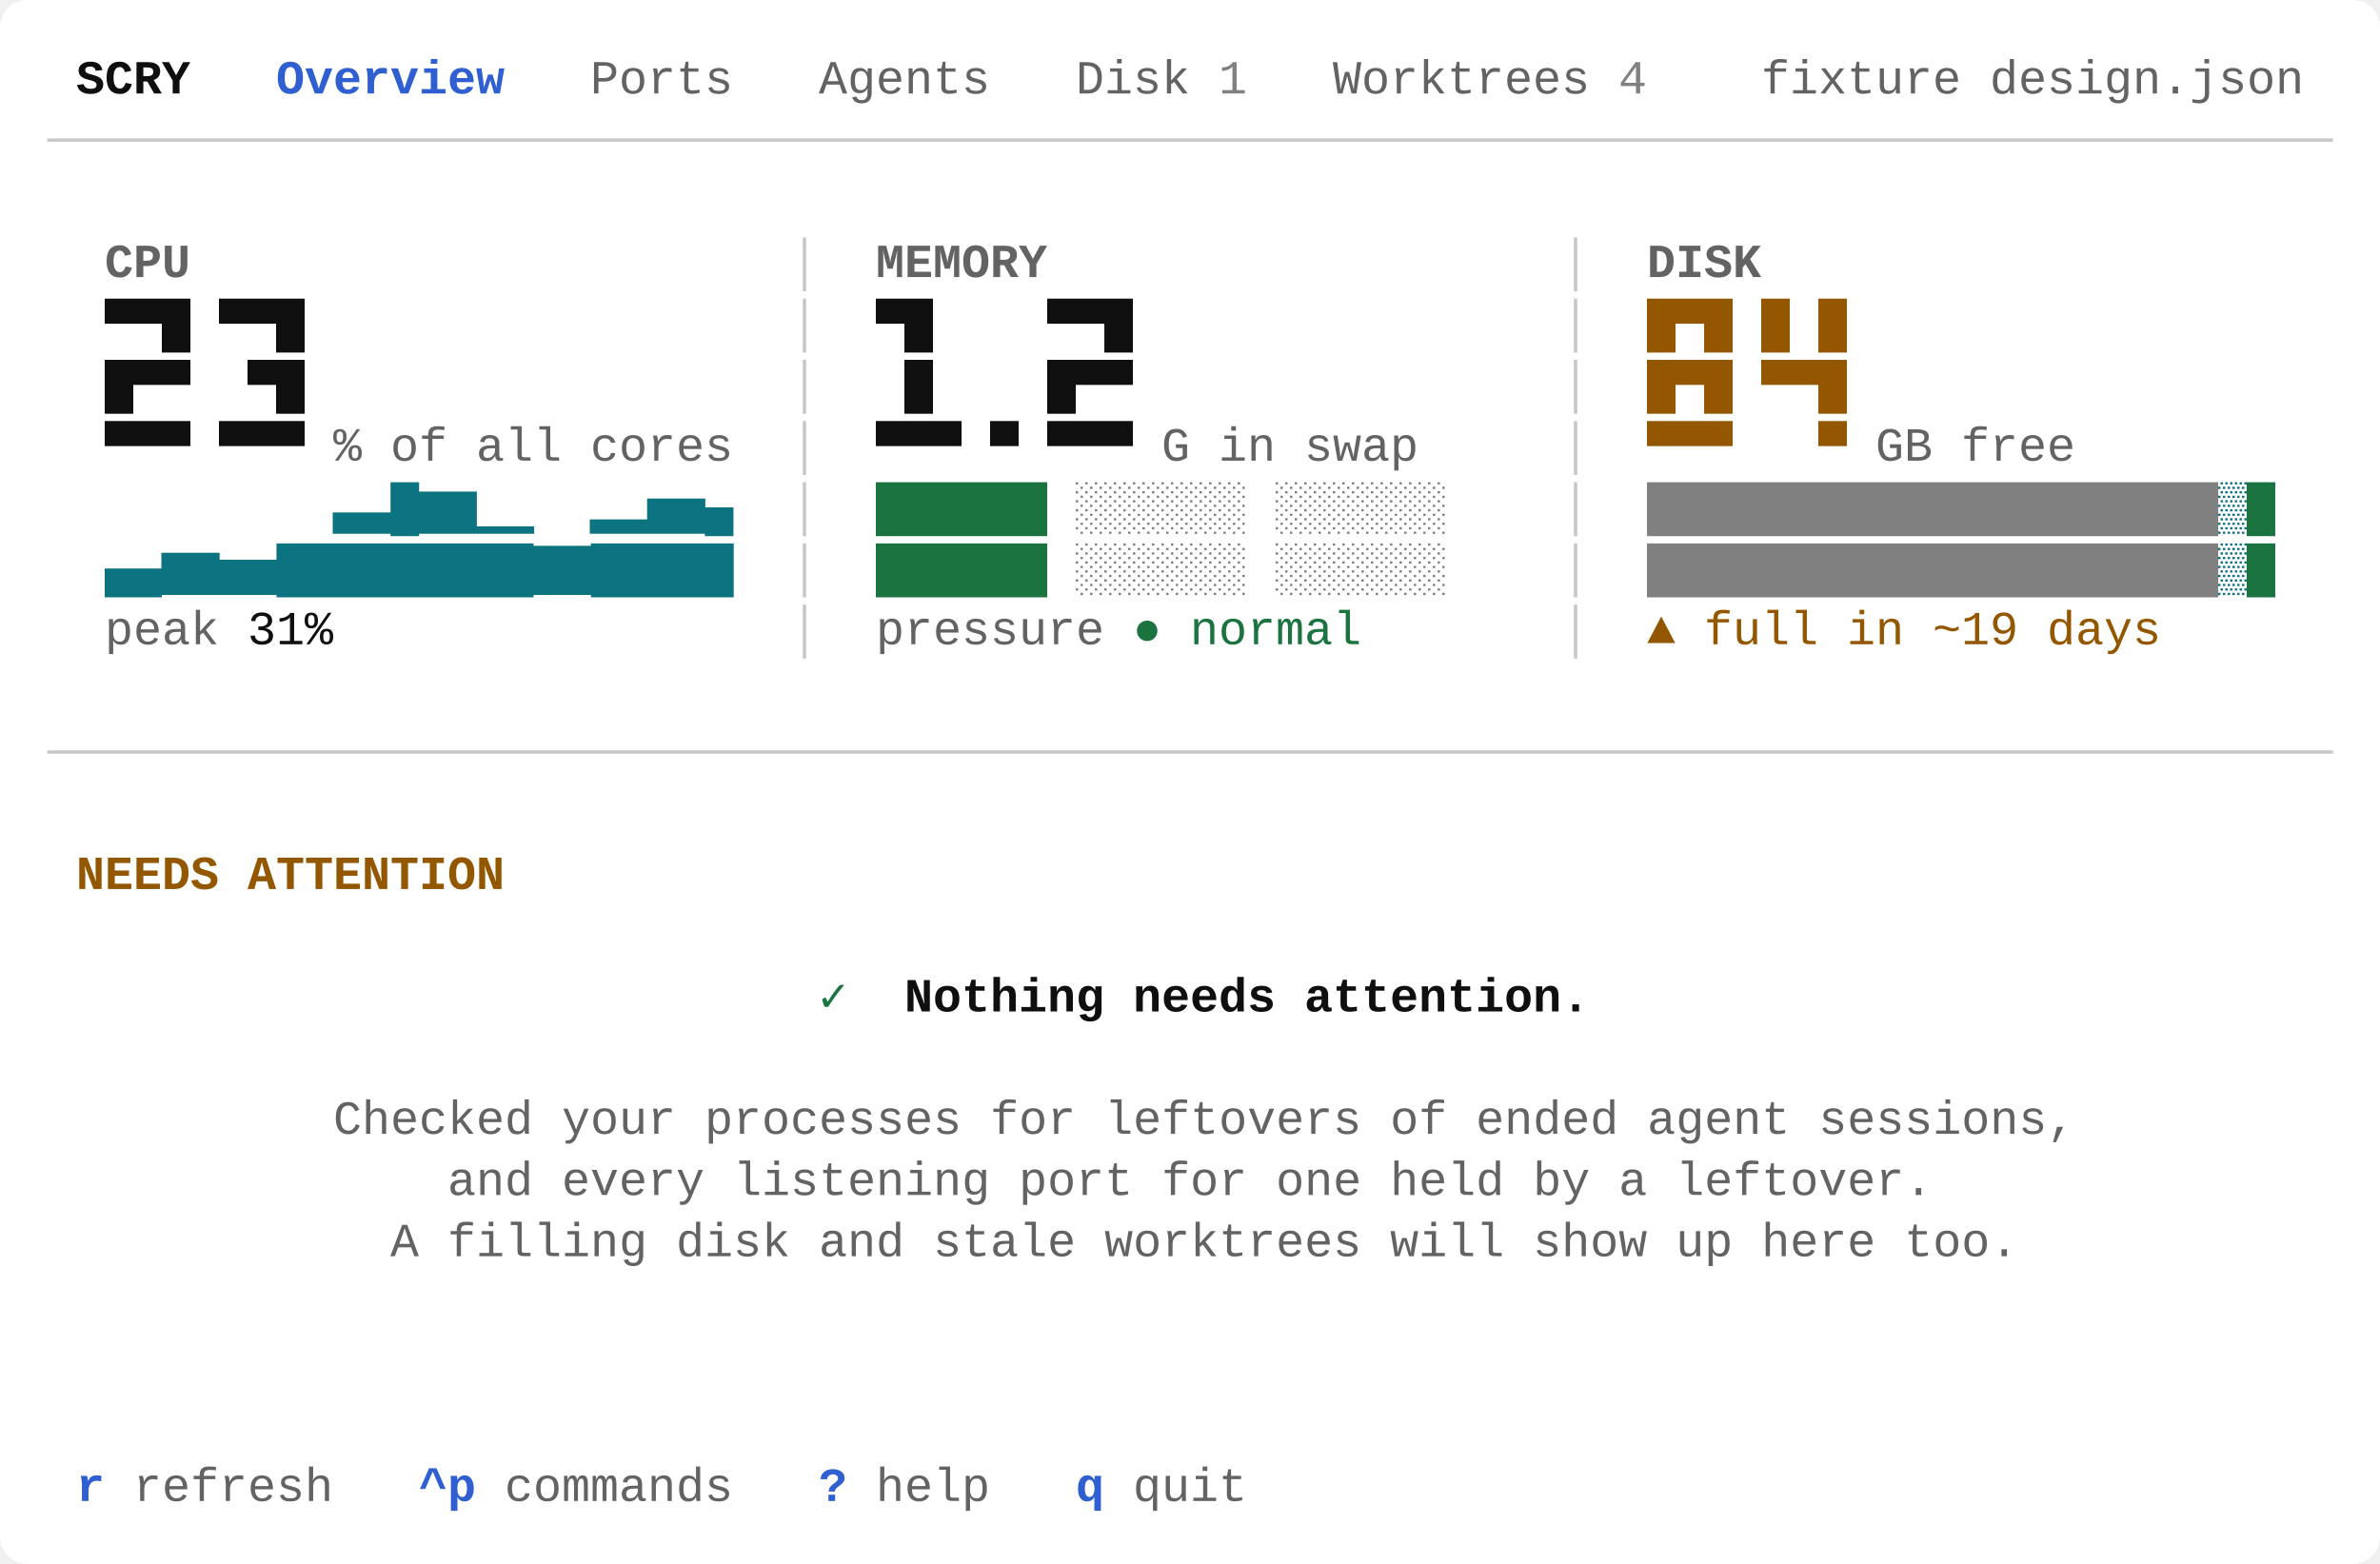
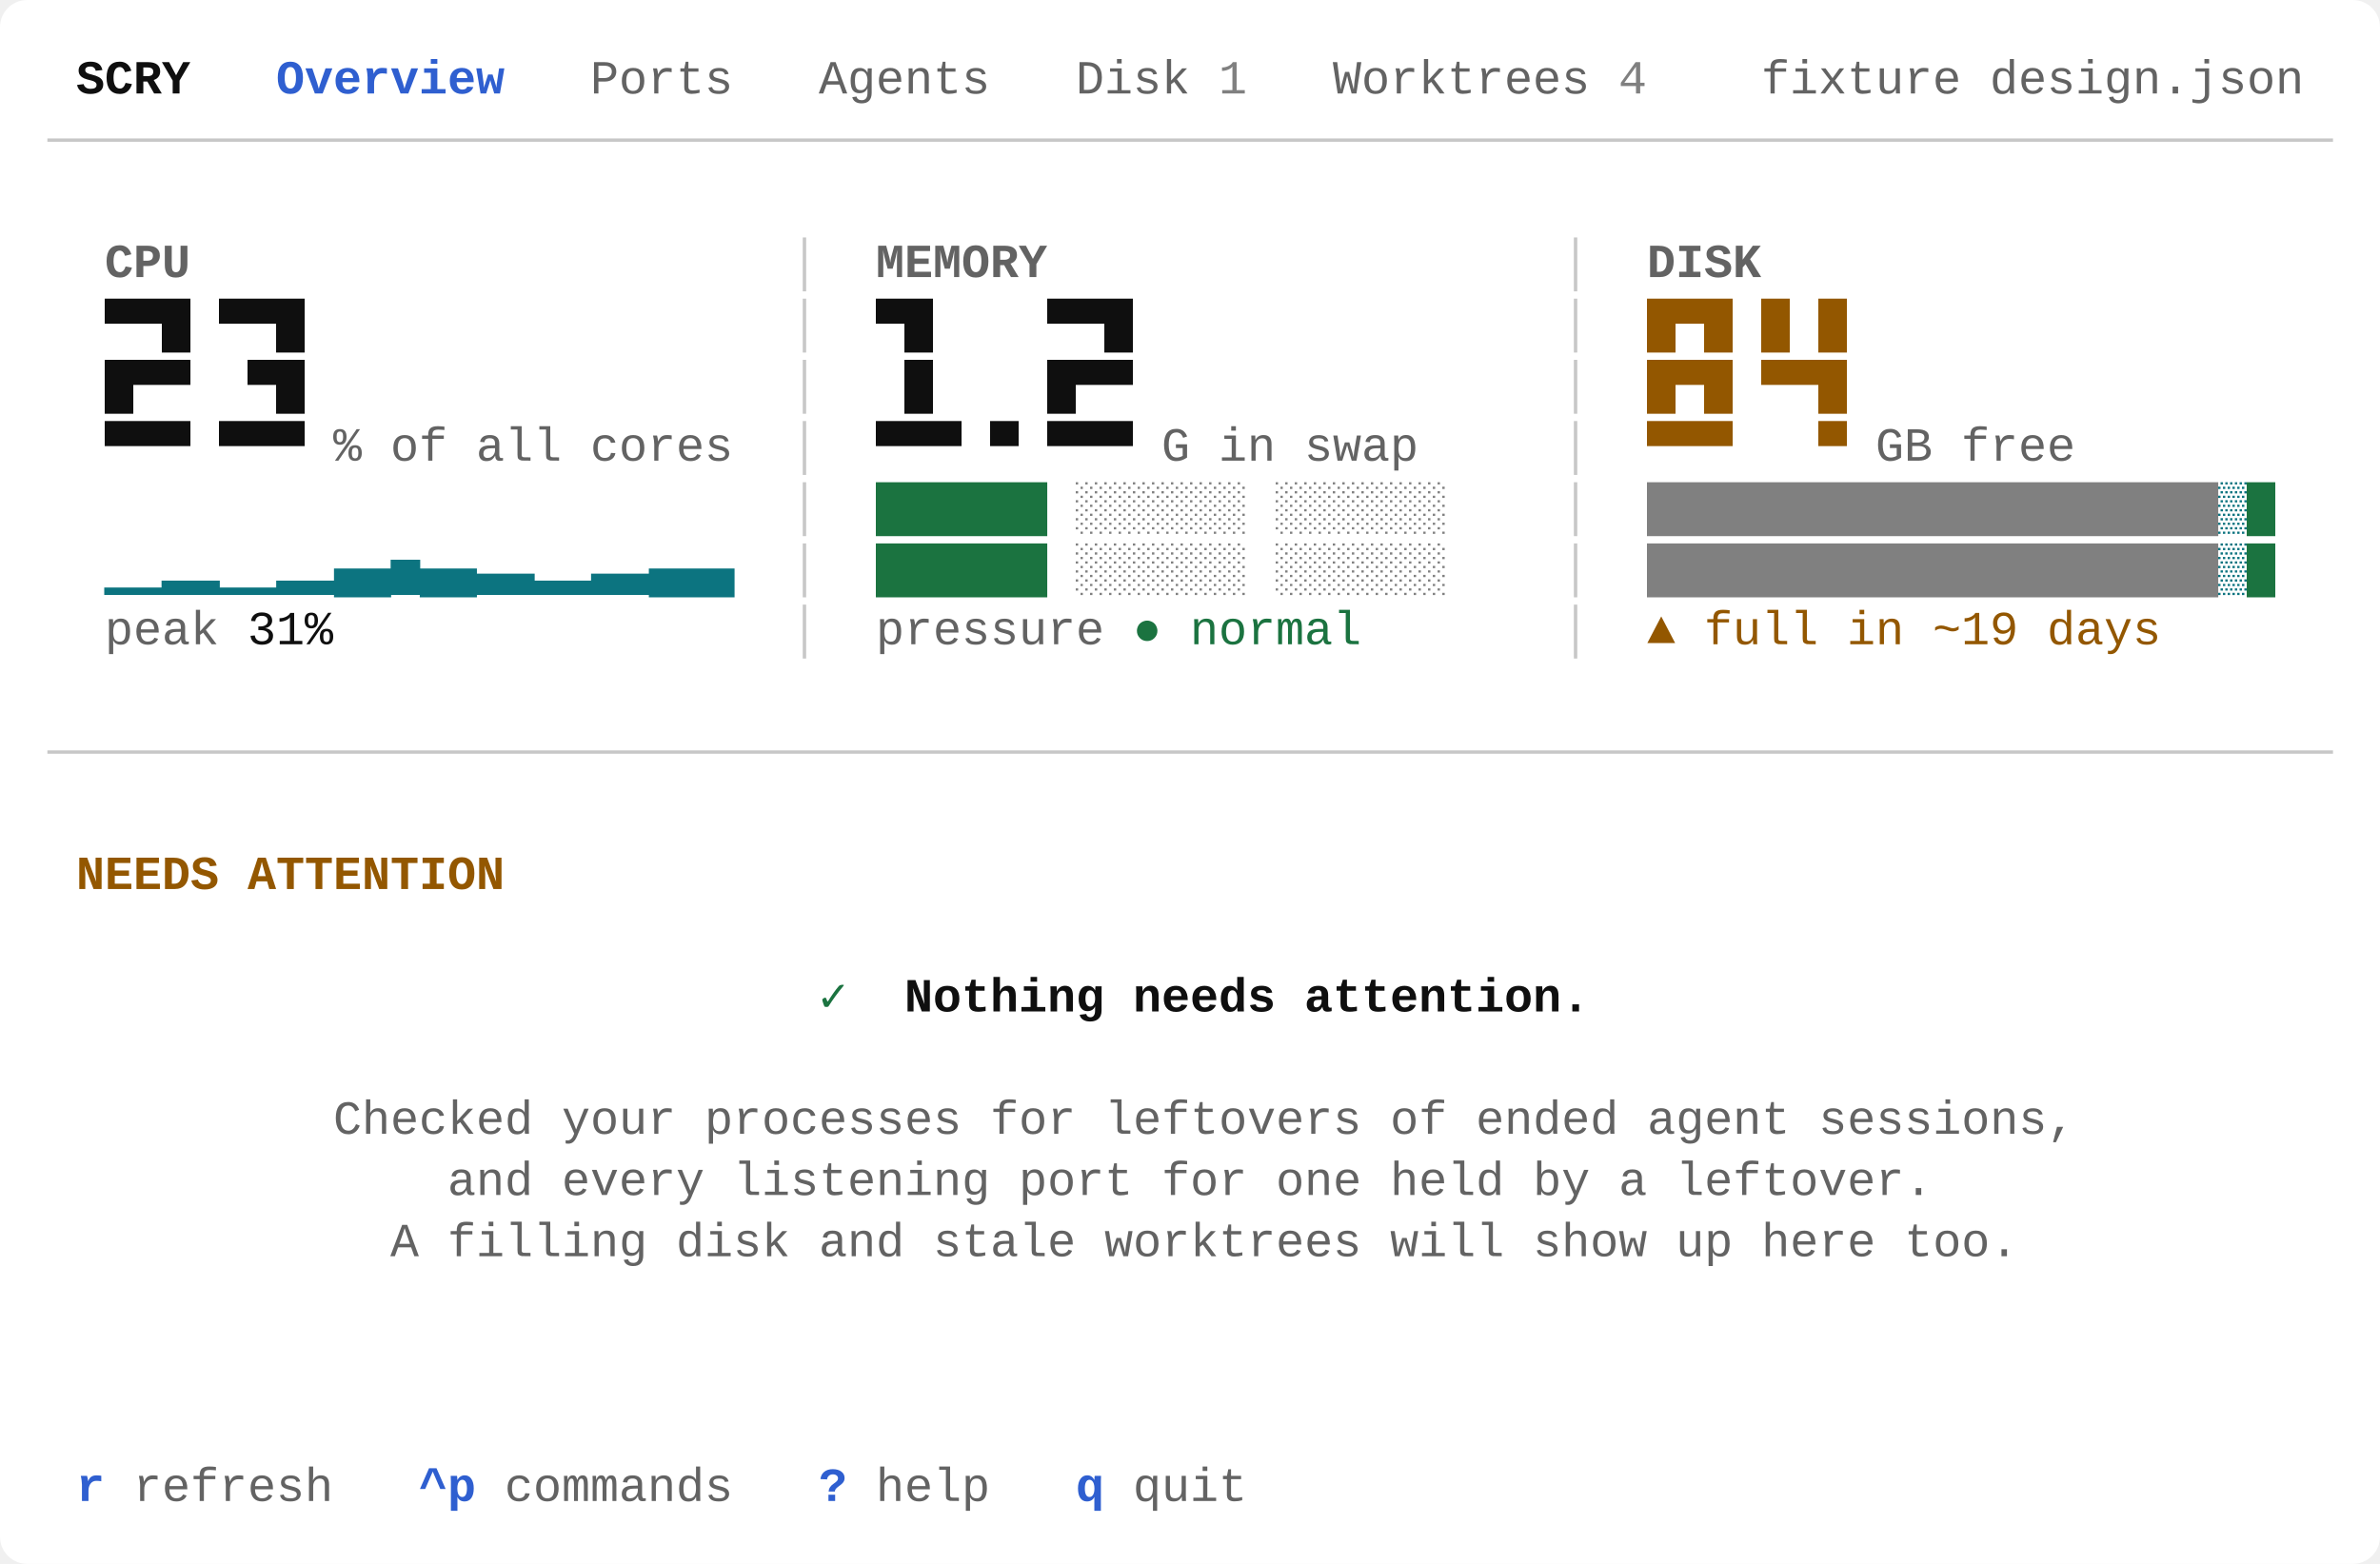
<svg xmlns="http://www.w3.org/2000/svg" width="700" height="460" viewBox="0 0 700 460">
  <style>text{font-family:ui-monospace,SFMono-Regular,"SF Mono",Menlo,Consolas,"Liberation Mono","DejaVu Sans Mono",monospace;font-size:14px;white-space:pre}</style>
  <rect width="700" height="460" rx="8" fill="#ffffff" />
  <g transform="translate(14 14)">
    <text x="8.4" y="13.5" fill="#0f0f0f" textLength="33.6" lengthAdjust="spacingAndGlyphs" xml:space="preserve" font-weight="700">SCRY</text>
    <text x="67.2" y="13.5" fill="#2f5fd0" textLength="67.2" lengthAdjust="spacingAndGlyphs" xml:space="preserve" font-weight="700">Overview</text>
    <text x="159.6" y="13.5" fill="#636363" textLength="42.0" lengthAdjust="spacingAndGlyphs" xml:space="preserve">Ports</text>
    <text x="226.8" y="13.5" fill="#636363" textLength="50.4" lengthAdjust="spacingAndGlyphs" xml:space="preserve">Agents</text>
    <text x="302.4" y="13.5" fill="#636363" textLength="33.6" lengthAdjust="spacingAndGlyphs" xml:space="preserve">Disk</text>
    <text x="344.4" y="13.5" fill="#808080" textLength="8.4" lengthAdjust="spacingAndGlyphs" xml:space="preserve">1</text>
    <text x="378.0" y="13.5" fill="#636363" textLength="75.6" lengthAdjust="spacingAndGlyphs" xml:space="preserve">Worktrees</text>
    <text x="462.0" y="13.5" fill="#808080" textLength="8.4" lengthAdjust="spacingAndGlyphs" xml:space="preserve">4</text>
    <text x="504.0" y="13.5" fill="#636363" textLength="159.6" lengthAdjust="spacingAndGlyphs" xml:space="preserve">fixture design.json</text>
    <text x="0.0" y="31.5" fill="#c7c7c7" textLength="672.0" lengthAdjust="spacingAndGlyphs" xml:space="preserve">────────────────────────────────────────────────────────────────────────────────</text>
    <text x="16.8" y="67.5" fill="#636363" textLength="25.2" lengthAdjust="spacingAndGlyphs" xml:space="preserve" font-weight="700">CPU</text>
    <text x="218.4" y="67.5" fill="#c7c7c7" textLength="8.4" lengthAdjust="spacingAndGlyphs" xml:space="preserve">│</text>
    <text x="243.6" y="67.5" fill="#636363" textLength="50.4" lengthAdjust="spacingAndGlyphs" xml:space="preserve" font-weight="700">MEMORY</text>
    <text x="445.2" y="67.5" fill="#c7c7c7" textLength="8.4" lengthAdjust="spacingAndGlyphs" xml:space="preserve">│</text>
    <text x="470.4" y="67.5" fill="#636363" textLength="33.6" lengthAdjust="spacingAndGlyphs" xml:space="preserve" font-weight="700">DISK</text>
    <text x="16.8" y="85.5" fill="#0f0f0f" textLength="25.2" lengthAdjust="spacingAndGlyphs" xml:space="preserve" font-weight="700">▀▀█</text>
    <text x="50.4" y="85.5" fill="#0f0f0f" textLength="25.2" lengthAdjust="spacingAndGlyphs" xml:space="preserve" font-weight="700">▀▀█</text>
    <text x="218.4" y="85.5" fill="#c7c7c7" textLength="8.4" lengthAdjust="spacingAndGlyphs" xml:space="preserve">│</text>
    <text x="243.6" y="85.5" fill="#0f0f0f" textLength="16.8" lengthAdjust="spacingAndGlyphs" xml:space="preserve" font-weight="700">▀█</text>
    <text x="294.0" y="85.5" fill="#0f0f0f" textLength="25.2" lengthAdjust="spacingAndGlyphs" xml:space="preserve" font-weight="700">▀▀█</text>
    <text x="445.2" y="85.5" fill="#c7c7c7" textLength="8.4" lengthAdjust="spacingAndGlyphs" xml:space="preserve">│</text>
    <text x="470.4" y="85.5" fill="#935700" textLength="25.2" lengthAdjust="spacingAndGlyphs" xml:space="preserve" font-weight="700">█▀█</text>
    <text x="504.0" y="85.5" fill="#935700" textLength="25.2" lengthAdjust="spacingAndGlyphs" xml:space="preserve" font-weight="700">█ █</text>
    <text x="16.8" y="103.5" fill="#0f0f0f" textLength="25.2" lengthAdjust="spacingAndGlyphs" xml:space="preserve" font-weight="700">█▀▀</text>
    <text x="58.8" y="103.5" fill="#0f0f0f" textLength="16.8" lengthAdjust="spacingAndGlyphs" xml:space="preserve" font-weight="700">▀█</text>
    <text x="218.4" y="103.5" fill="#c7c7c7" textLength="8.4" lengthAdjust="spacingAndGlyphs" xml:space="preserve">│</text>
    <text x="252.0" y="103.5" fill="#0f0f0f" textLength="8.4" lengthAdjust="spacingAndGlyphs" xml:space="preserve" font-weight="700">█</text>
    <text x="294.0" y="103.5" fill="#0f0f0f" textLength="25.2" lengthAdjust="spacingAndGlyphs" xml:space="preserve" font-weight="700">█▀▀</text>
    <text x="445.2" y="103.5" fill="#c7c7c7" textLength="8.4" lengthAdjust="spacingAndGlyphs" xml:space="preserve">│</text>
    <text x="470.4" y="103.5" fill="#935700" textLength="25.2" lengthAdjust="spacingAndGlyphs" xml:space="preserve" font-weight="700">█▀█</text>
    <text x="504.0" y="103.5" fill="#935700" textLength="25.2" lengthAdjust="spacingAndGlyphs" xml:space="preserve" font-weight="700">▀▀█</text>
    <text x="16.8" y="121.5" fill="#0f0f0f" textLength="25.2" lengthAdjust="spacingAndGlyphs" xml:space="preserve" font-weight="700">▀▀▀</text>
    <text x="50.4" y="121.5" fill="#0f0f0f" textLength="25.2" lengthAdjust="spacingAndGlyphs" xml:space="preserve" font-weight="700">▀▀▀</text>
    <text x="84.0" y="121.5" fill="#636363" textLength="117.6" lengthAdjust="spacingAndGlyphs" xml:space="preserve">% of all cores</text>
    <text x="218.4" y="121.5" fill="#c7c7c7" textLength="8.4" lengthAdjust="spacingAndGlyphs" xml:space="preserve">│</text>
    <text x="243.6" y="121.5" fill="#0f0f0f" textLength="25.2" lengthAdjust="spacingAndGlyphs" xml:space="preserve" font-weight="700">▀▀▀</text>
    <text x="277.2" y="121.5" fill="#0f0f0f" textLength="8.4" lengthAdjust="spacingAndGlyphs" xml:space="preserve" font-weight="700">▀</text>
    <text x="294.0" y="121.5" fill="#0f0f0f" textLength="25.2" lengthAdjust="spacingAndGlyphs" xml:space="preserve" font-weight="700">▀▀▀</text>
    <text x="327.6" y="121.5" fill="#636363" textLength="75.6" lengthAdjust="spacingAndGlyphs" xml:space="preserve">G in swap</text>
    <text x="445.2" y="121.5" fill="#c7c7c7" textLength="8.4" lengthAdjust="spacingAndGlyphs" xml:space="preserve">│</text>
    <text x="470.4" y="121.5" fill="#935700" textLength="25.2" lengthAdjust="spacingAndGlyphs" xml:space="preserve" font-weight="700">▀▀▀</text>
    <text x="520.8" y="121.5" fill="#935700" textLength="8.4" lengthAdjust="spacingAndGlyphs" xml:space="preserve" font-weight="700">▀</text>
    <text x="537.6" y="121.5" fill="#636363" textLength="58.8" lengthAdjust="spacingAndGlyphs" xml:space="preserve">GB free</text>
-     <text x="84.0" y="139.5" fill="#0c7480" textLength="58.8" lengthAdjust="spacingAndGlyphs" xml:space="preserve">▃▃█▆▆▁▁</text>
-     <text x="159.6" y="139.5" fill="#0c7480" textLength="42.0" lengthAdjust="spacingAndGlyphs" xml:space="preserve">▂▂▅▅▄</text>
    <text x="218.4" y="139.5" fill="#c7c7c7" textLength="8.4" lengthAdjust="spacingAndGlyphs" xml:space="preserve">│</text>
    <text x="243.6" y="139.5" fill="#1b7340" textLength="50.4" lengthAdjust="spacingAndGlyphs" xml:space="preserve">██████</text>
    <text x="302.4" y="139.5" fill="#808080" textLength="50.4" lengthAdjust="spacingAndGlyphs" xml:space="preserve">░░░░░░</text>
    <text x="361.2" y="139.5" fill="#808080" textLength="50.4" lengthAdjust="spacingAndGlyphs" xml:space="preserve">░░░░░░</text>
    <text x="445.2" y="139.5" fill="#c7c7c7" textLength="8.4" lengthAdjust="spacingAndGlyphs" xml:space="preserve">│</text>
    <text x="470.4" y="139.5" fill="#808080" textLength="168.0" lengthAdjust="spacingAndGlyphs" xml:space="preserve">████████████████████</text>
    <text x="638.4" y="139.5" fill="#0c7480" textLength="8.4" lengthAdjust="spacingAndGlyphs" xml:space="preserve">▒</text>
    <text x="646.8" y="139.5" fill="#1b7340" textLength="8.4" lengthAdjust="spacingAndGlyphs" xml:space="preserve">█</text>
-     <text x="16.8" y="157.5" fill="#0c7480" textLength="184.8" lengthAdjust="spacingAndGlyphs" xml:space="preserve">▄▄▆▆▅▅█████████▇▇█████</text>
+     <text x="16.8" y="157.5" fill="#0c7480" textLength="184.8" lengthAdjust="spacingAndGlyphs" xml:space="preserve">▁▁▂▂▁▁▂▂▄▄▅▄▄▃▃▂▂▃▃▄▄▄</text>
    <text x="218.4" y="157.5" fill="#c7c7c7" textLength="8.4" lengthAdjust="spacingAndGlyphs" xml:space="preserve">│</text>
    <text x="243.6" y="157.5" fill="#1b7340" textLength="50.4" lengthAdjust="spacingAndGlyphs" xml:space="preserve">██████</text>
    <text x="302.4" y="157.5" fill="#808080" textLength="50.4" lengthAdjust="spacingAndGlyphs" xml:space="preserve">░░░░░░</text>
    <text x="361.2" y="157.5" fill="#808080" textLength="50.4" lengthAdjust="spacingAndGlyphs" xml:space="preserve">░░░░░░</text>
    <text x="445.2" y="157.5" fill="#c7c7c7" textLength="8.4" lengthAdjust="spacingAndGlyphs" xml:space="preserve">│</text>
    <text x="470.4" y="157.5" fill="#808080" textLength="168.0" lengthAdjust="spacingAndGlyphs" xml:space="preserve">████████████████████</text>
    <text x="638.4" y="157.5" fill="#0c7480" textLength="8.4" lengthAdjust="spacingAndGlyphs" xml:space="preserve">▒</text>
    <text x="646.8" y="157.5" fill="#1b7340" textLength="8.4" lengthAdjust="spacingAndGlyphs" xml:space="preserve">█</text>
    <text x="16.8" y="175.5" fill="#636363" textLength="33.6" lengthAdjust="spacingAndGlyphs" xml:space="preserve">peak</text>
    <text x="58.8" y="175.5" fill="#0f0f0f" textLength="25.2" lengthAdjust="spacingAndGlyphs" xml:space="preserve">31%</text>
    <text x="218.4" y="175.5" fill="#c7c7c7" textLength="8.4" lengthAdjust="spacingAndGlyphs" xml:space="preserve">│</text>
    <text x="243.6" y="175.5" fill="#636363" textLength="67.2" lengthAdjust="spacingAndGlyphs" xml:space="preserve">pressure</text>
    <text x="319.2" y="175.5" fill="#1b7340" textLength="67.2" lengthAdjust="spacingAndGlyphs" xml:space="preserve">● normal</text>
    <text x="445.2" y="175.5" fill="#c7c7c7" textLength="8.4" lengthAdjust="spacingAndGlyphs" xml:space="preserve">│</text>
    <text x="470.4" y="175.5" fill="#935700" textLength="151.2" lengthAdjust="spacingAndGlyphs" xml:space="preserve">▲ full in ~19 days</text>
    <text x="0.0" y="211.5" fill="#c7c7c7" textLength="672.0" lengthAdjust="spacingAndGlyphs" xml:space="preserve">────────────────────────────────────────────────────────────────────────────────</text>
    <text x="8.4" y="247.5" fill="#935700" textLength="126.0" lengthAdjust="spacingAndGlyphs" xml:space="preserve" font-weight="700">NEEDS ATTENTION</text>
    <text x="226.8" y="283.5" fill="#1b7340" textLength="8.4" lengthAdjust="spacingAndGlyphs" xml:space="preserve">✓</text>
    <text x="252.0" y="283.5" fill="#0f0f0f" textLength="201.6" lengthAdjust="spacingAndGlyphs" xml:space="preserve" font-weight="700">Nothing needs attention.</text>
    <text x="84.0" y="319.5" fill="#636363" textLength="512.4" lengthAdjust="spacingAndGlyphs" xml:space="preserve">Checked your processes for leftovers of ended agent sessions,</text>
    <text x="117.6" y="337.5" fill="#636363" textLength="436.8" lengthAdjust="spacingAndGlyphs" xml:space="preserve">and every listening port for one held by a leftover.</text>
    <text x="100.8" y="355.5" fill="#636363" textLength="478.8" lengthAdjust="spacingAndGlyphs" xml:space="preserve">A filling disk and stale worktrees will show up here too.</text>
    <text x="8.4" y="427.5" fill="#2f5fd0" textLength="8.4" lengthAdjust="spacingAndGlyphs" xml:space="preserve" font-weight="700">r</text>
    <text x="25.2" y="427.5" fill="#636363" textLength="58.8" lengthAdjust="spacingAndGlyphs" xml:space="preserve">refresh</text>
    <text x="109.2" y="427.5" fill="#2f5fd0" textLength="16.8" lengthAdjust="spacingAndGlyphs" xml:space="preserve" font-weight="700">^p</text>
    <text x="134.4" y="427.5" fill="#636363" textLength="67.2" lengthAdjust="spacingAndGlyphs" xml:space="preserve">commands</text>
    <text x="226.8" y="427.5" fill="#2f5fd0" textLength="8.4" lengthAdjust="spacingAndGlyphs" xml:space="preserve" font-weight="700">?</text>
    <text x="243.6" y="427.5" fill="#636363" textLength="33.6" lengthAdjust="spacingAndGlyphs" xml:space="preserve">help</text>
    <text x="302.4" y="427.5" fill="#2f5fd0" textLength="8.4" lengthAdjust="spacingAndGlyphs" xml:space="preserve" font-weight="700">q</text>
    <text x="319.2" y="427.5" fill="#636363" textLength="33.6" lengthAdjust="spacingAndGlyphs" xml:space="preserve">quit</text>
  </g>
</svg>
